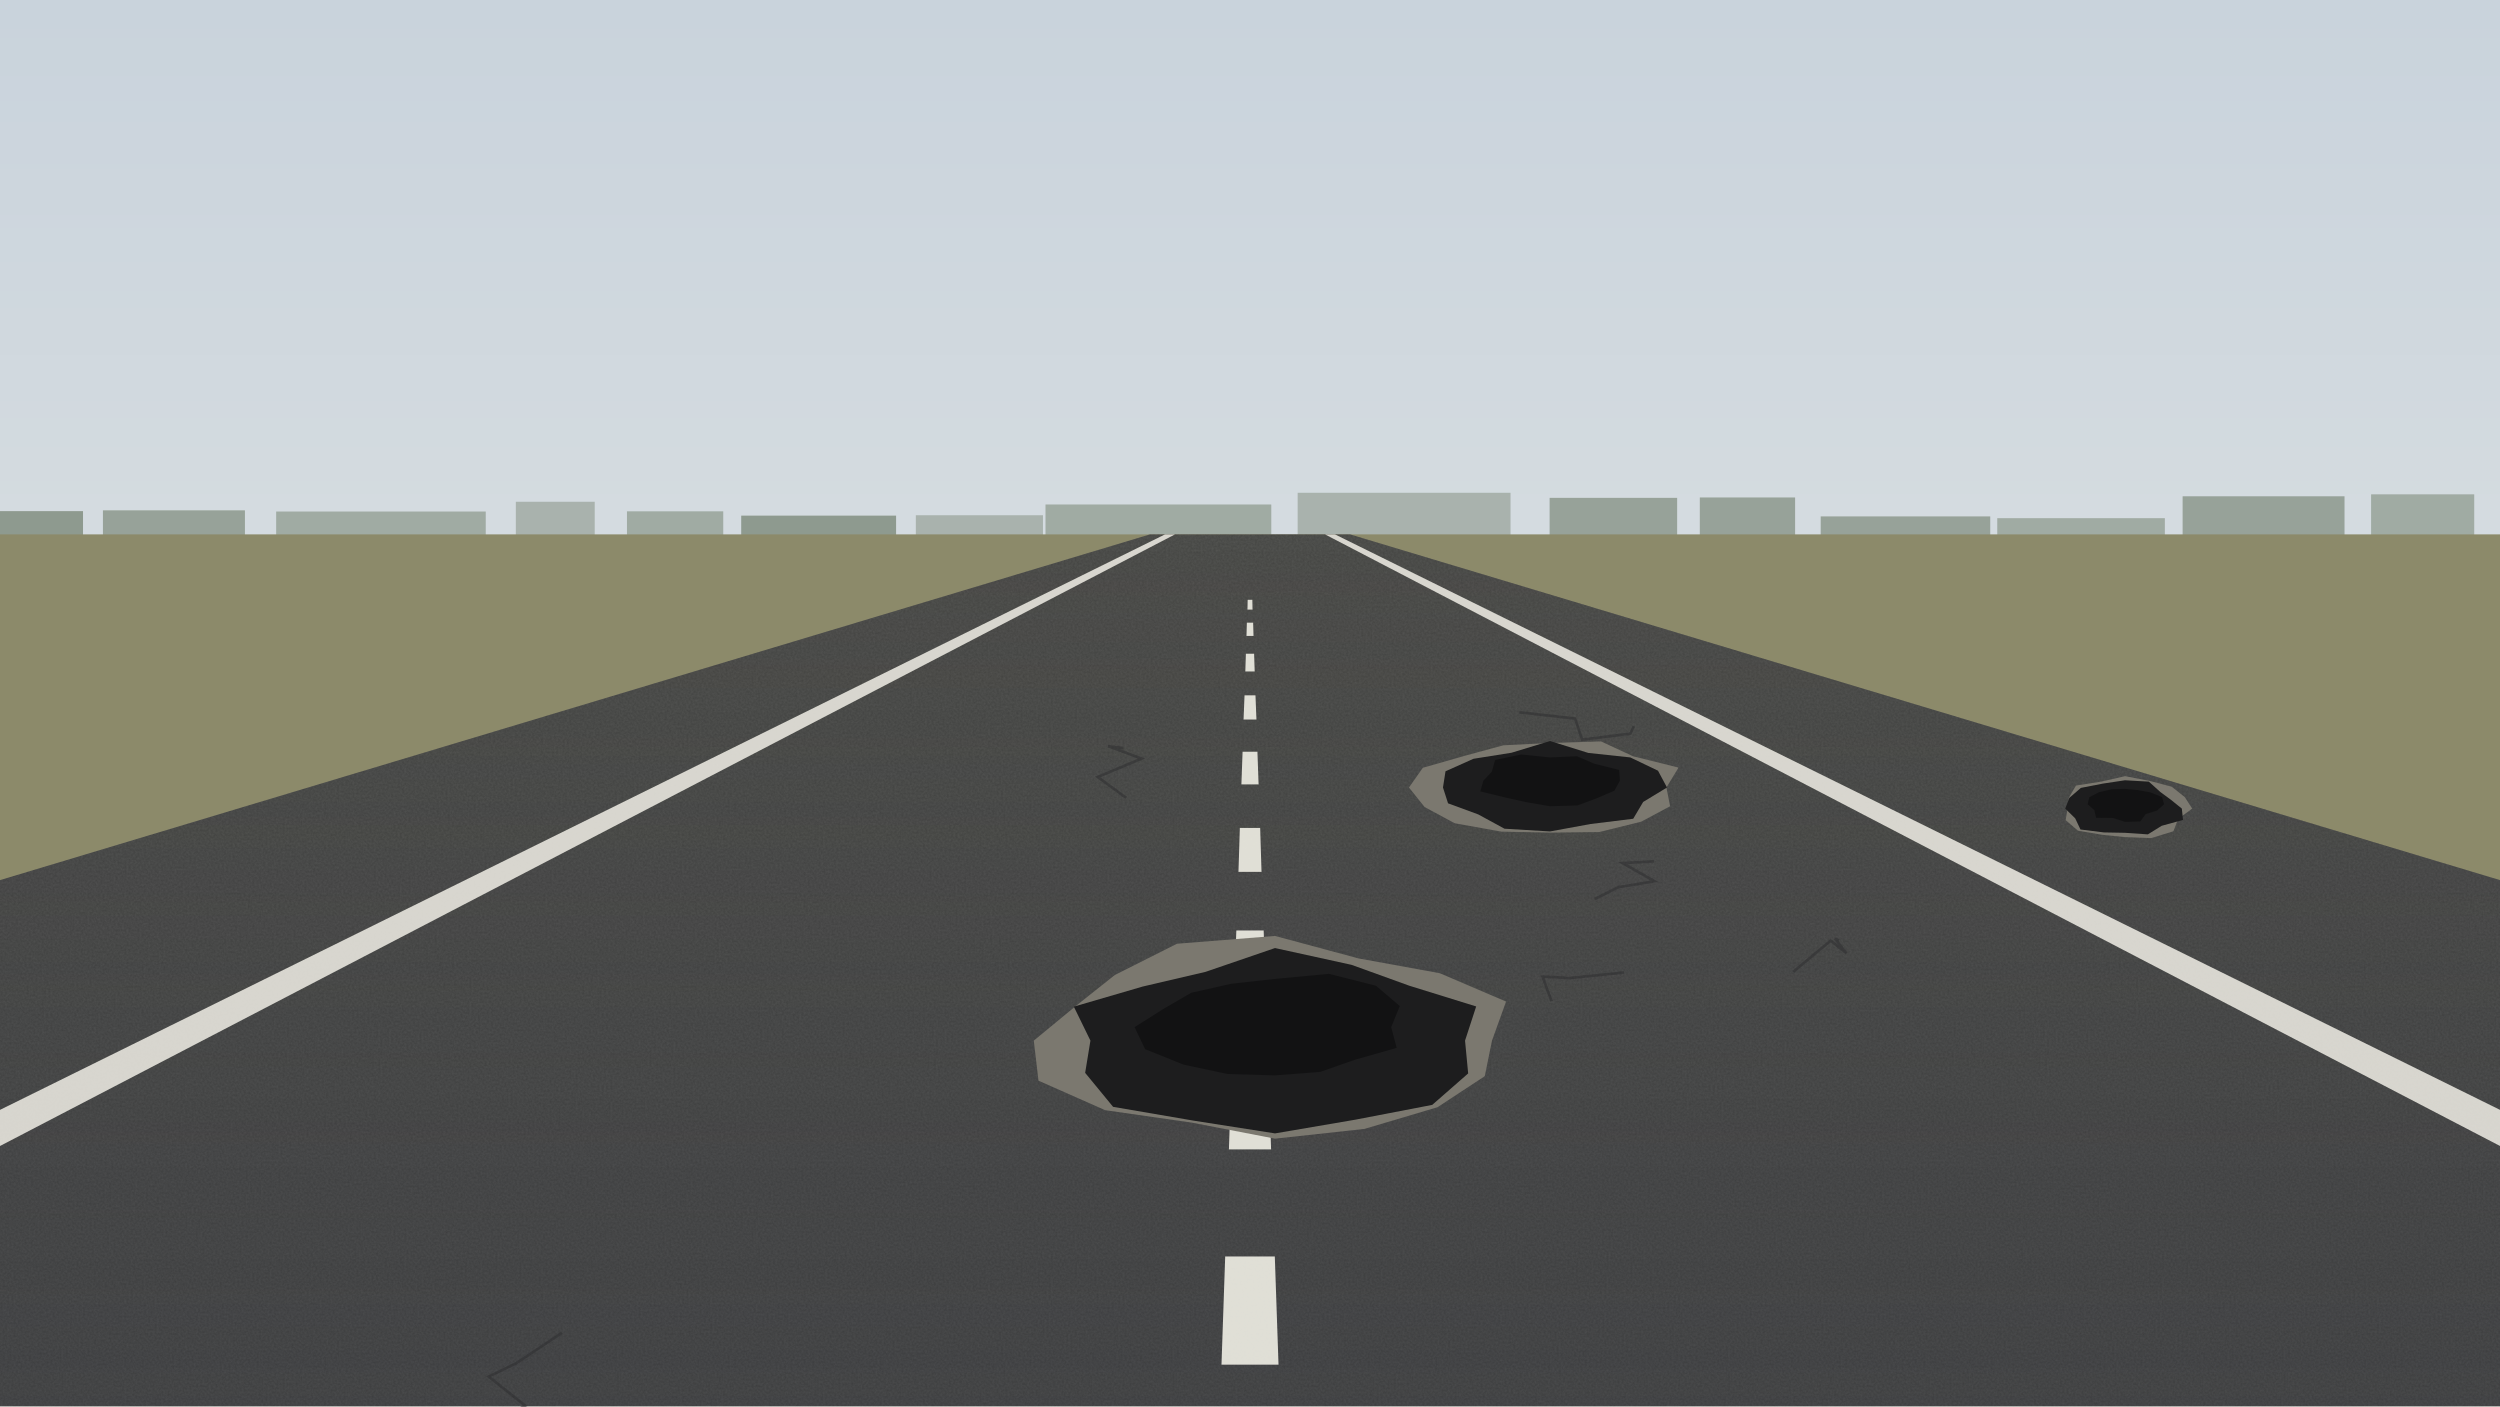
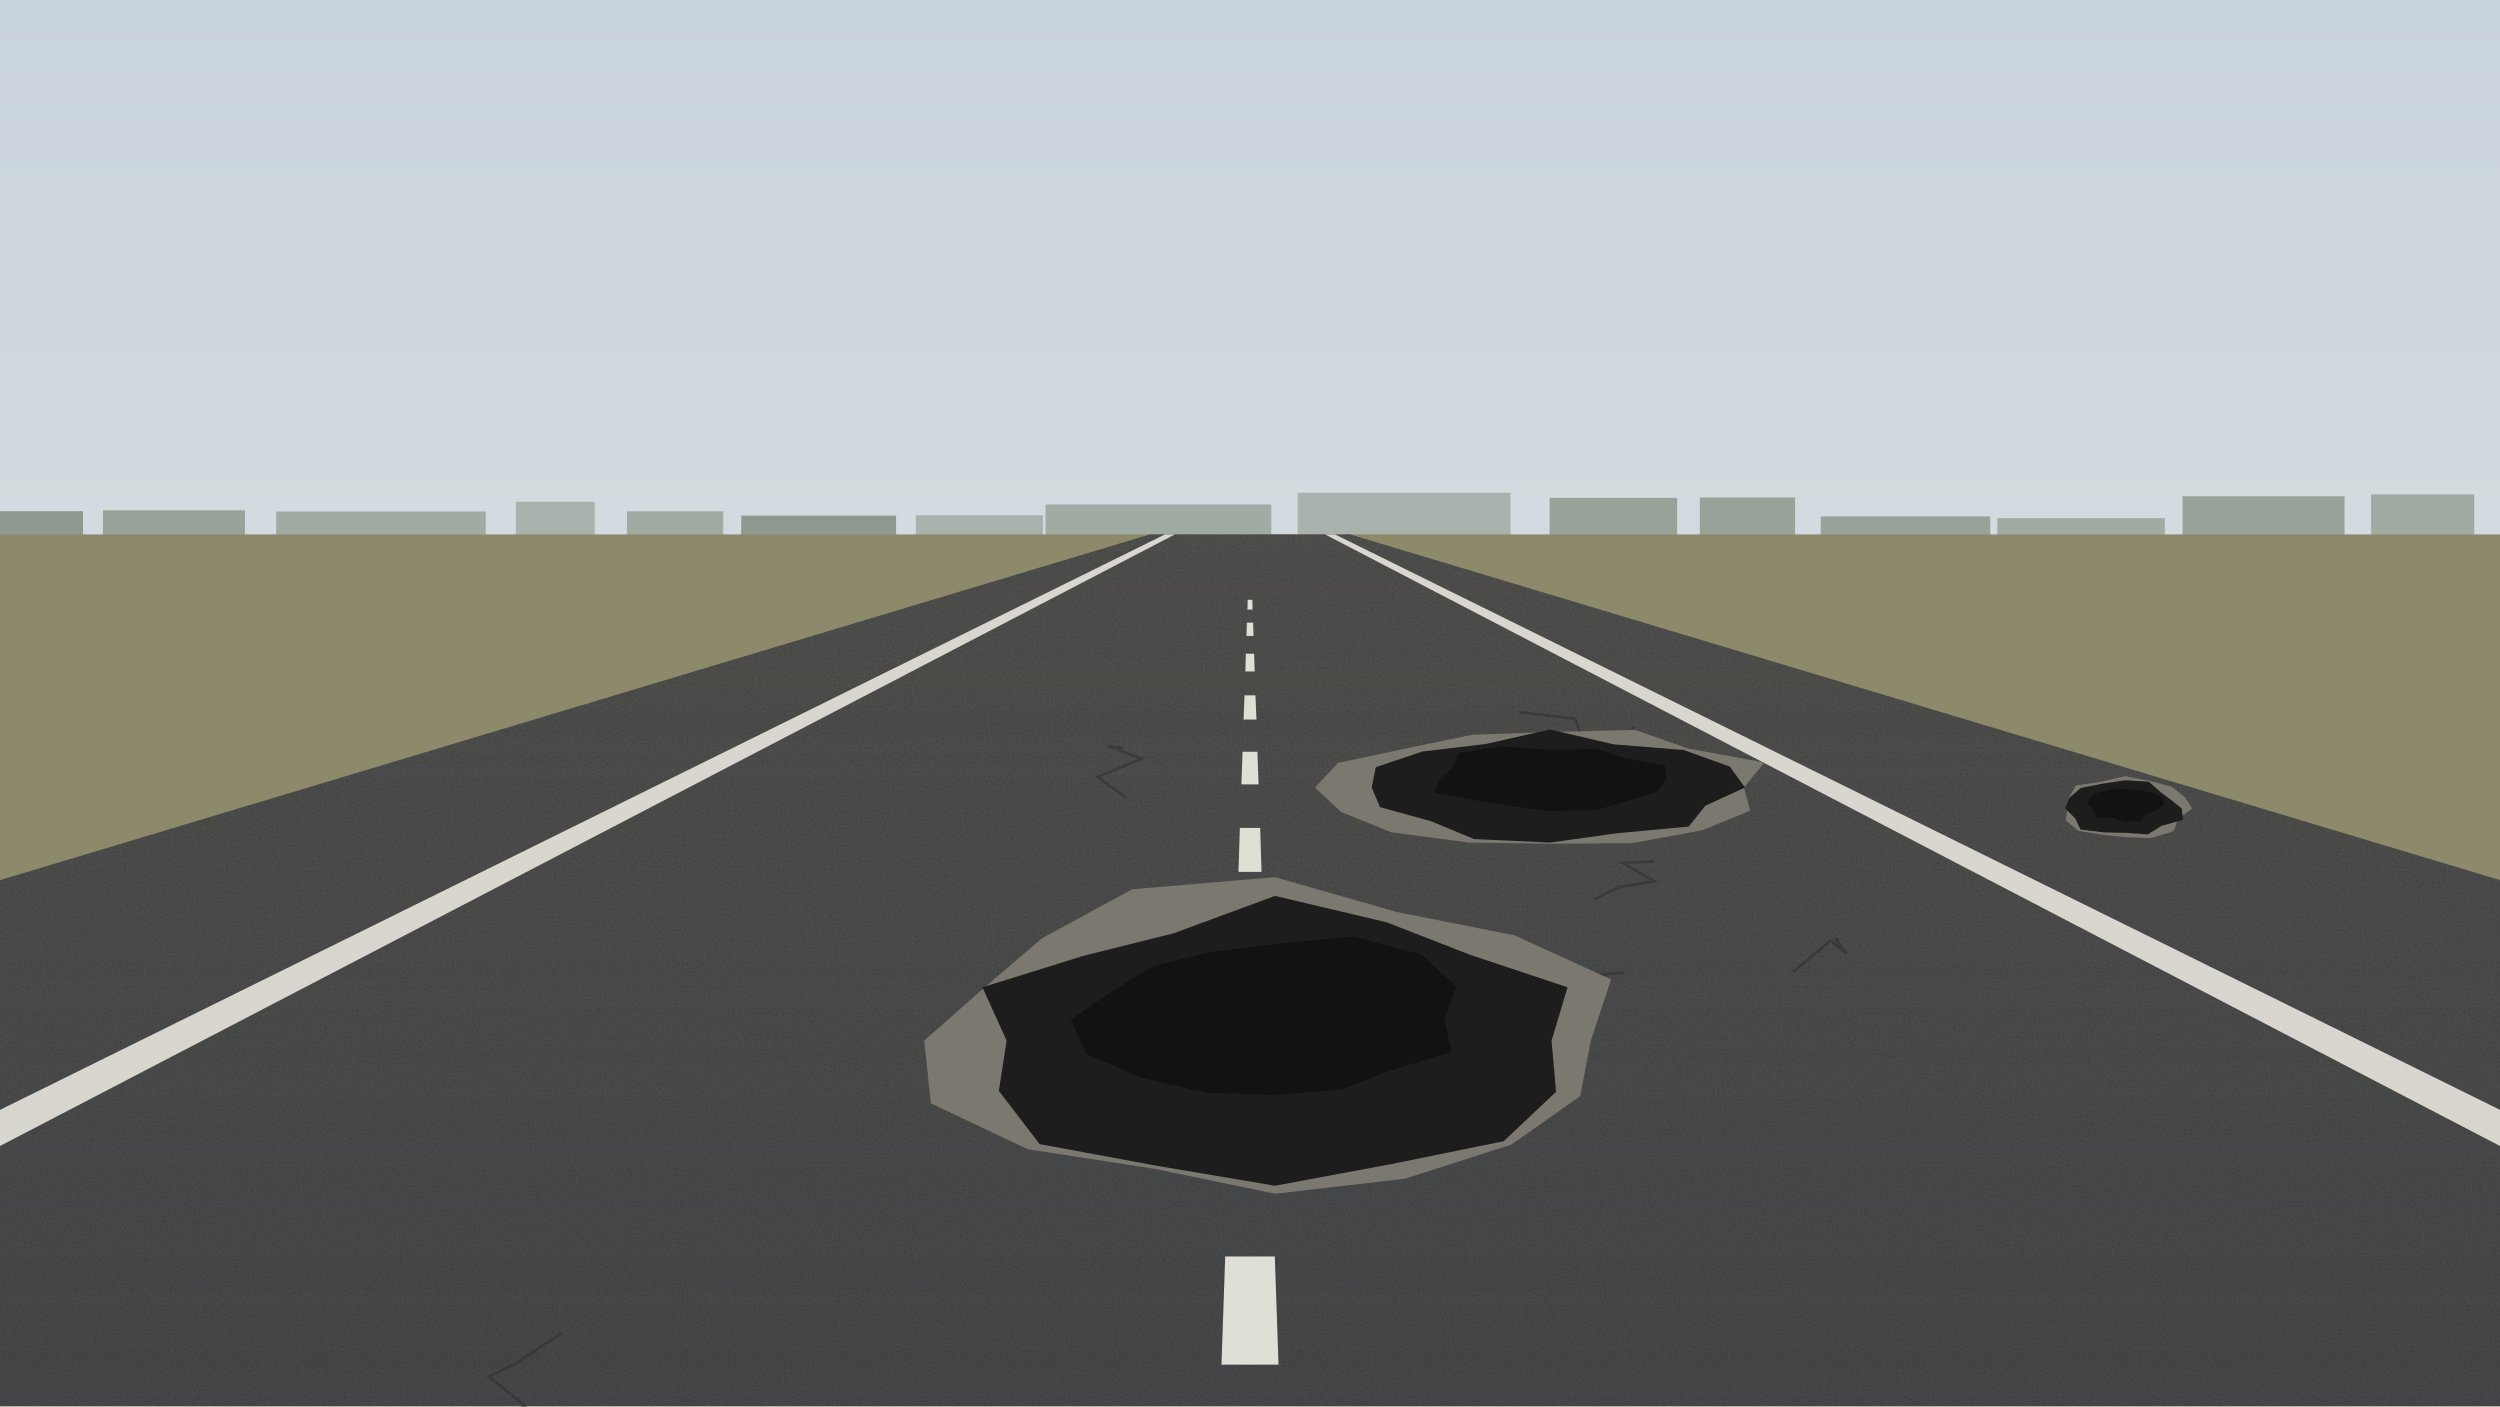
<svg xmlns="http://www.w3.org/2000/svg" viewBox="0 0 1280 720" width="1280" height="720" role="img" aria-label="Highway, three potholes (illustration)">
  <defs>
    <linearGradient id="sky" x1="0" y1="0" x2="0" y2="1">
      <stop offset="0" stop-color="#c9d3dc" />
      <stop offset="1" stop-color="#e7e9e6" />
    </linearGradient>
    <linearGradient id="road" x1="0" y1="0" x2="0" y2="1">
      <stop offset="0" stop-color="#4a4b4d" stop-opacity="0.85" />
      <stop offset="1" stop-color="#4a4b4d" />
    </linearGradient>
    <filter id="grain" x="0" y="0" width="100%" height="100%">
      <feTurbulence type="fractalNoise" baseFrequency="0.9" numOctaves="2" seed="58" />
      <feColorMatrix values="0 0 0 0 0  0 0 0 0 0  0 0 0 0 0  0 0 0 0.55 0" />
      <feComposite in2="SourceGraphic" operator="in" />
    </filter>
  </defs>
  <rect width="1280" height="720" fill="url(#sky)" />
  <rect x="0" y="261.7" width="42.5" height="13.9" fill="#7d8a7a" opacity="0.8" />
  <rect x="52.7" y="261.3" width="72.7" height="14.3" fill="#7d8a7a" opacity="0.7" />
  <rect x="141.4" y="261.9" width="107.3" height="13.7" fill="#7d8a7a" opacity="0.6" />
  <rect x="264.1" y="256.9" width="40.4" height="18.7" fill="#7d8a7a" opacity="0.5" />
  <rect x="321" y="261.8" width="49.3" height="13.8" fill="#7d8a7a" opacity="0.6" />
  <rect x="379.5" y="264" width="79.3" height="11.6" fill="#7d8a7a" opacity="0.8" />
  <rect x="468.9" y="263.8" width="65.1" height="11.8" fill="#7d8a7a" opacity="0.5" />
  <rect x="535.3" y="258.3" width="115.6" height="17.3" fill="#7d8a7a" opacity="0.6" />
  <rect x="664.4" y="252.3" width="109" height="23.3" fill="#7d8a7a" opacity="0.5" />
  <rect x="793.4" y="254.9" width="65.3" height="20.7" fill="#7d8a7a" opacity="0.7" />
  <rect x="870.3" y="254.7" width="48.8" height="20.9" fill="#7d8a7a" opacity="0.7" />
  <rect x="932.2" y="264.4" width="86.8" height="11.2" fill="#7d8a7a" opacity="0.7" />
  <rect x="1022.6" y="265.3" width="85.8" height="10.3" fill="#7d8a7a" opacity="0.6" />
  <rect x="1117.5" y="254.1" width="82.9" height="21.5" fill="#7d8a7a" opacity="0.7" />
  <rect x="1214" y="253.1" width="52.8" height="22.5" fill="#7d8a7a" opacity="0.6" />
  <rect y="273.6" width="1280" height="446.4" fill="#8c8a6a" />
  <polygon id="asphalt" points="588.8,273.6 691.2,273.6 2176,720 -896,720" fill="url(#road)" />
  <polygon points="588.8,273.6 691.2,273.6 2176,720 -896,720" fill="#000" filter="url(#grain)" opacity="0.35" />
  <polygon points="596.5,273.6 601.6,273.6 -256,720 -307.2,720" fill="#f1efe6" opacity="0.85" />
  <polygon points="678.4,273.6 683.5,273.6 1587.2,720 1536,720" fill="#f1efe6" opacity="0.85" />
  <polygon points="625.4,698.7 654.6,698.7 652.7,643.3 627.3,643.3" fill="#f1efe6" opacity="0.9" />
  <polygon points="629.2,588.5 650.8,588.5 649.4,547.4 630.6,547.4" fill="#f1efe6" opacity="0.9" />
  <polygon points="632,506.9 648,506.9 647,476.4 633,476.4" fill="#f1efe6" opacity="0.9" />
  <polygon points="634.1,446.4 645.9,446.4 645.2,423.9 634.8,423.9" fill="#f1efe6" opacity="0.9" />
  <polygon points="635.6,401.6 644.4,401.6 643.8,384.9 636.2,384.9" fill="#f1efe6" opacity="0.9" />
  <polygon points="636.7,368.4 643.3,368.4 642.8,356 637.2,356" fill="#f1efe6" opacity="0.9" />
  <polygon points="637.6,343.8 642.4,343.8 642.1,334.7 637.9,334.7" fill="#f1efe6" opacity="0.9" />
  <polygon points="638.2,325.6 641.8,325.6 641.6,318.8 638.4,318.8" fill="#f1efe6" opacity="0.9" />
  <polygon points="638.7,312.1 641.3,312.1 641.2,307.1 638.8,307.1" fill="#f1efe6" opacity="0.9" />
  <path d="M941.5,481.5 l-2,-1 l5.9,7.6 l-8.1,-6.5 l-19.2,16" stroke="#2c2c2e" stroke-width="1.4" fill="none" opacity="0.5" />
  <path d="M846.9,441 l-16.1,0.9 l16.3,9.3 l-18.5,3 l-12.1,6.1" stroke="#2c2c2e" stroke-width="1.4" fill="none" opacity="0.5" />
  <path d="M287.7,682.4 l-23.6,15.7 l-13.9,6.7 l18.7,14.9 l-9.3,5.1" stroke="#2c2c2e" stroke-width="1.4" fill="none" opacity="0.5" />
  <path d="M777.9,364.7 l28.5,3.2 l3.7,10.8 l24.7,-3.1 l1.7,-3.8" stroke="#2c2c2e" stroke-width="1.4" fill="none" opacity="0.5" />
  <path d="M831.5,497.9 l-28.3,2.9 l-8.2,-0.6 l-5.2,-0.1 l4.6,12.5" stroke="#2c2c2e" stroke-width="1.4" fill="none" opacity="0.5" />
  <path d="M575.2,383.1 l-7.9,-1.1 l17.2,6.4 l-22.5,9.4 l14.6,10.7" stroke="#2c2c2e" stroke-width="1.4" fill="none" opacity="0.5" />
  <path d="M607.3,520.2 l-24,-6.7 l-11.8,7.3 l-28.7,10.7 l-6.2,7.1" stroke="#2c2c2e" stroke-width="1.4" fill="none" opacity="0.5" />
  <g opacity="1">
-     <polygon points="763.9,532.8 760.2,551 736,566.9 698.6,578 652.8,583 610.3,574.8 565.8,568.4 531.7,553.3 529.3,532.8 550.4,515.4 570.8,499.2 602.6,483.2 652.8,479.2 695.5,490.7 737.2,498.3 771.1,512.8" fill="#7b786f" />
-     <polygon points="750.1,532.8 751.7,549.6 733.3,565.7 693.8,573.3 652.8,580.3 611.3,573.8 569.9,566.7 555.6,549.3 558.3,532.8 549.8,515.4 585.1,505.1 617.2,497.6 652.8,485.4 692,494 721.6,504.7 755.8,515.3" fill="#1d1d1e" />
-     <polygon points="712.3,532.8 715.1,543.4 693.7,549.5 676,555.7 652.8,557.5 628.5,556.8 606,552 586.3,544.1 580.9,532.8 596.1,523.2 609.9,515.2 630.3,510.6 652.8,508.1 680.4,505.5 704.5,511.6 716.7,522" fill="#121213" transform="translate(0 -6.9)" />
+     <polygon points="814.5,532.8 809.1,561.2 773.9,586 719.4,603.5 652.8,611.2 591,598.4 526.2,588.4 476.6,564.9 473.2,532.8 503.9,505.7 533.5,480.4 579.7,455.3 652.8,449.1 714.9,466.9 775.5,478.9 824.9,501.5" fill="#7b786f" />
+     <polygon points="794.4,532.8 796.7,559 769.9,584.3 712.4,596 652.8,607.1 592.4,596.9 532.3,585.8 511.4,558.5 515.4,532.8 503,505.5 554.3,489.5 601,477.8 652.8,458.7 709.9,472.2 752.8,488.9 802.6,505.5" fill="#1d1d1e" />
+     <polygon points="739.4,532.8 743.4,549.3 712.2,558.9 686.6,568.6 652.8,571.5 617.4,570.3 584.7,562.7 556.1,550.4 548.2,532.8 570.3,517.8 590.4,505.4 620.1,498.1 652.8,494.2 692.9,490.2 728,499.7 745.7,515.9" fill="#121213" transform="translate(0 -10.8)" />
  </g>
  <g opacity="1">
-     <polygon points="853.2,403.2 855.1,412.8 840.3,420.7 818.8,426 793.6,426.3 768.7,425.8 744.8,421.5 729.4,413.2 721.4,403.2 728.5,393.1 750.2,386.9 769.7,381.6 793.6,380.4 819.7,379.6 836.1,387.2 859.4,393" fill="#7b786f" />
-     <polygon points="853.5,403.2 841.3,410.6 836.2,419.2 814.3,421.9 793.6,425.7 770.3,424.3 756.9,417 741.4,411.3 738.8,403.2 740.1,394.9 754.4,388.5 773.9,385.4 793.6,379.4 813.2,385.5 834.7,387.8 848.9,394.6" fill="#1d1d1e" />
-     <polygon points="829.4,403.2 826.6,408.3 817.6,412.2 807.6,415.9 793.6,416.3 781.4,414.2 770.6,411.8 757.9,408.7 759.5,403.2 763.8,398.6 765.5,392.6 778.8,389.8 793.6,391.3 807.4,390.7 816.5,394.6 829,397.7" fill="#121213" transform="translate(0 -3.5)" />
+     <polygon points="892.9,403.2 896.1,415.1 871.5,425.1 835.5,431.7 793.6,432 752.1,431.4 712.2,426.1 686.6,415.7 673.3,403.2 685.1,390.6 721.3,382.9 753.8,376.2 793.6,374.8 837.1,373.7 864.5,383.3 903.3,390.4" fill="#7b786f" />
+     <polygon points="893.4,403.2 873.2,412.5 864.6,423.2 828.1,426.6 793.6,431.4 754.7,429.6 732.5,420.4 706.6,413.3 702.3,403.2 704.4,392.8 728.2,384.8 760.8,380.9 793.6,373.5 826.2,381.1 862,384 885.7,392.5" fill="#1d1d1e" />
+     <polygon points="853.2,403.2 848.6,409.6 833.5,414.4 817,419.1 793.6,419.6 773.3,417 755.2,414 734.2,410.1 736.8,403.2 743.9,397.4 746.7,390 768.9,386.4 793.6,388.3 816.6,387.6 831.8,392.4 852.5,396.3" fill="#121213" transform="translate(0 -4.3)" />
  </g>
  <g opacity="1">
    <polygon points="1122.4,414 1115.2,419.3 1112.8,425.6 1101.4,429.1 1088,428.6 1076.2,427.4 1063.9,425.3 1057.6,419.9 1058.6,414 1059.3,408.4 1062.9,402.2 1075.8,400.2 1088,397.4 1100.5,399.8 1111.9,402.8 1118.6,408.1" fill="#7b786f" />
    <polygon points="1117.1,414 1117.7,419.8 1106.8,422.8 1099.7,427.2 1088,426.4 1077.2,426.2 1065.2,424.7 1062.5,419 1057.4,414 1059.5,408.5 1065.4,403.4 1076.7,401.2 1088,399.5 1100.2,400.2 1106.1,405.5 1111.4,409.4" fill="#1d1d1e" />
    <polygon points="1108,414 1104.4,417.2 1098.6,419 1095.8,422.8 1088,423 1081.8,421 1073.2,420.9 1072.3,417 1068.9,414 1069.7,410.4 1074.7,407.8 1081.2,406.3 1088,406.1 1094.4,406.7 1101,407.9 1107,410.3" fill="#121213" transform="translate(0 -2.2)" />
  </g>
</svg>
